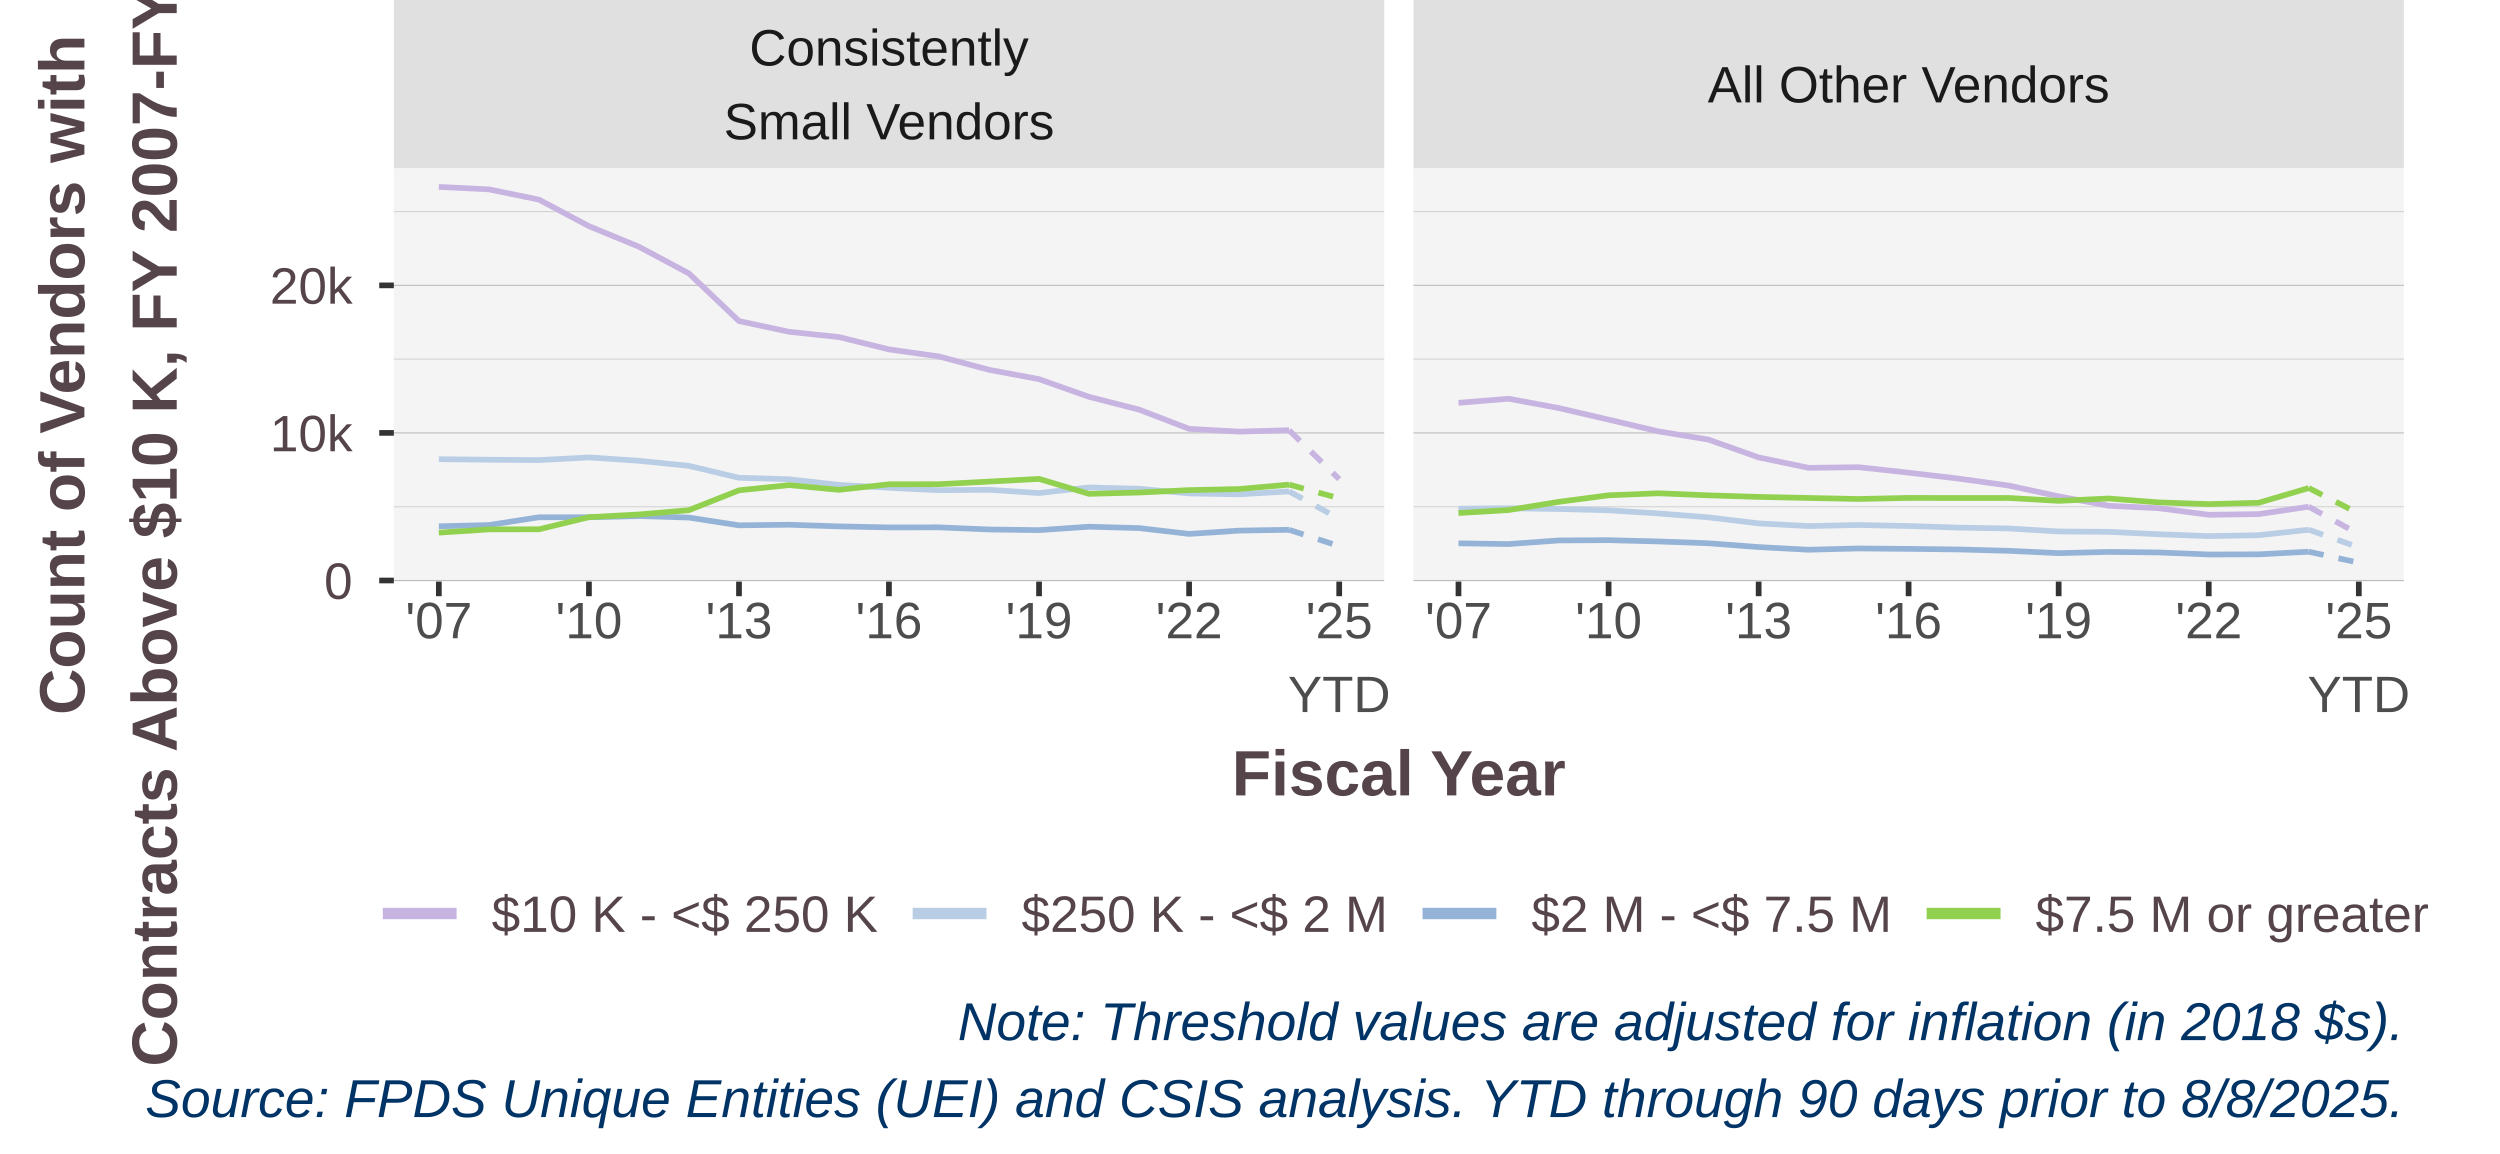
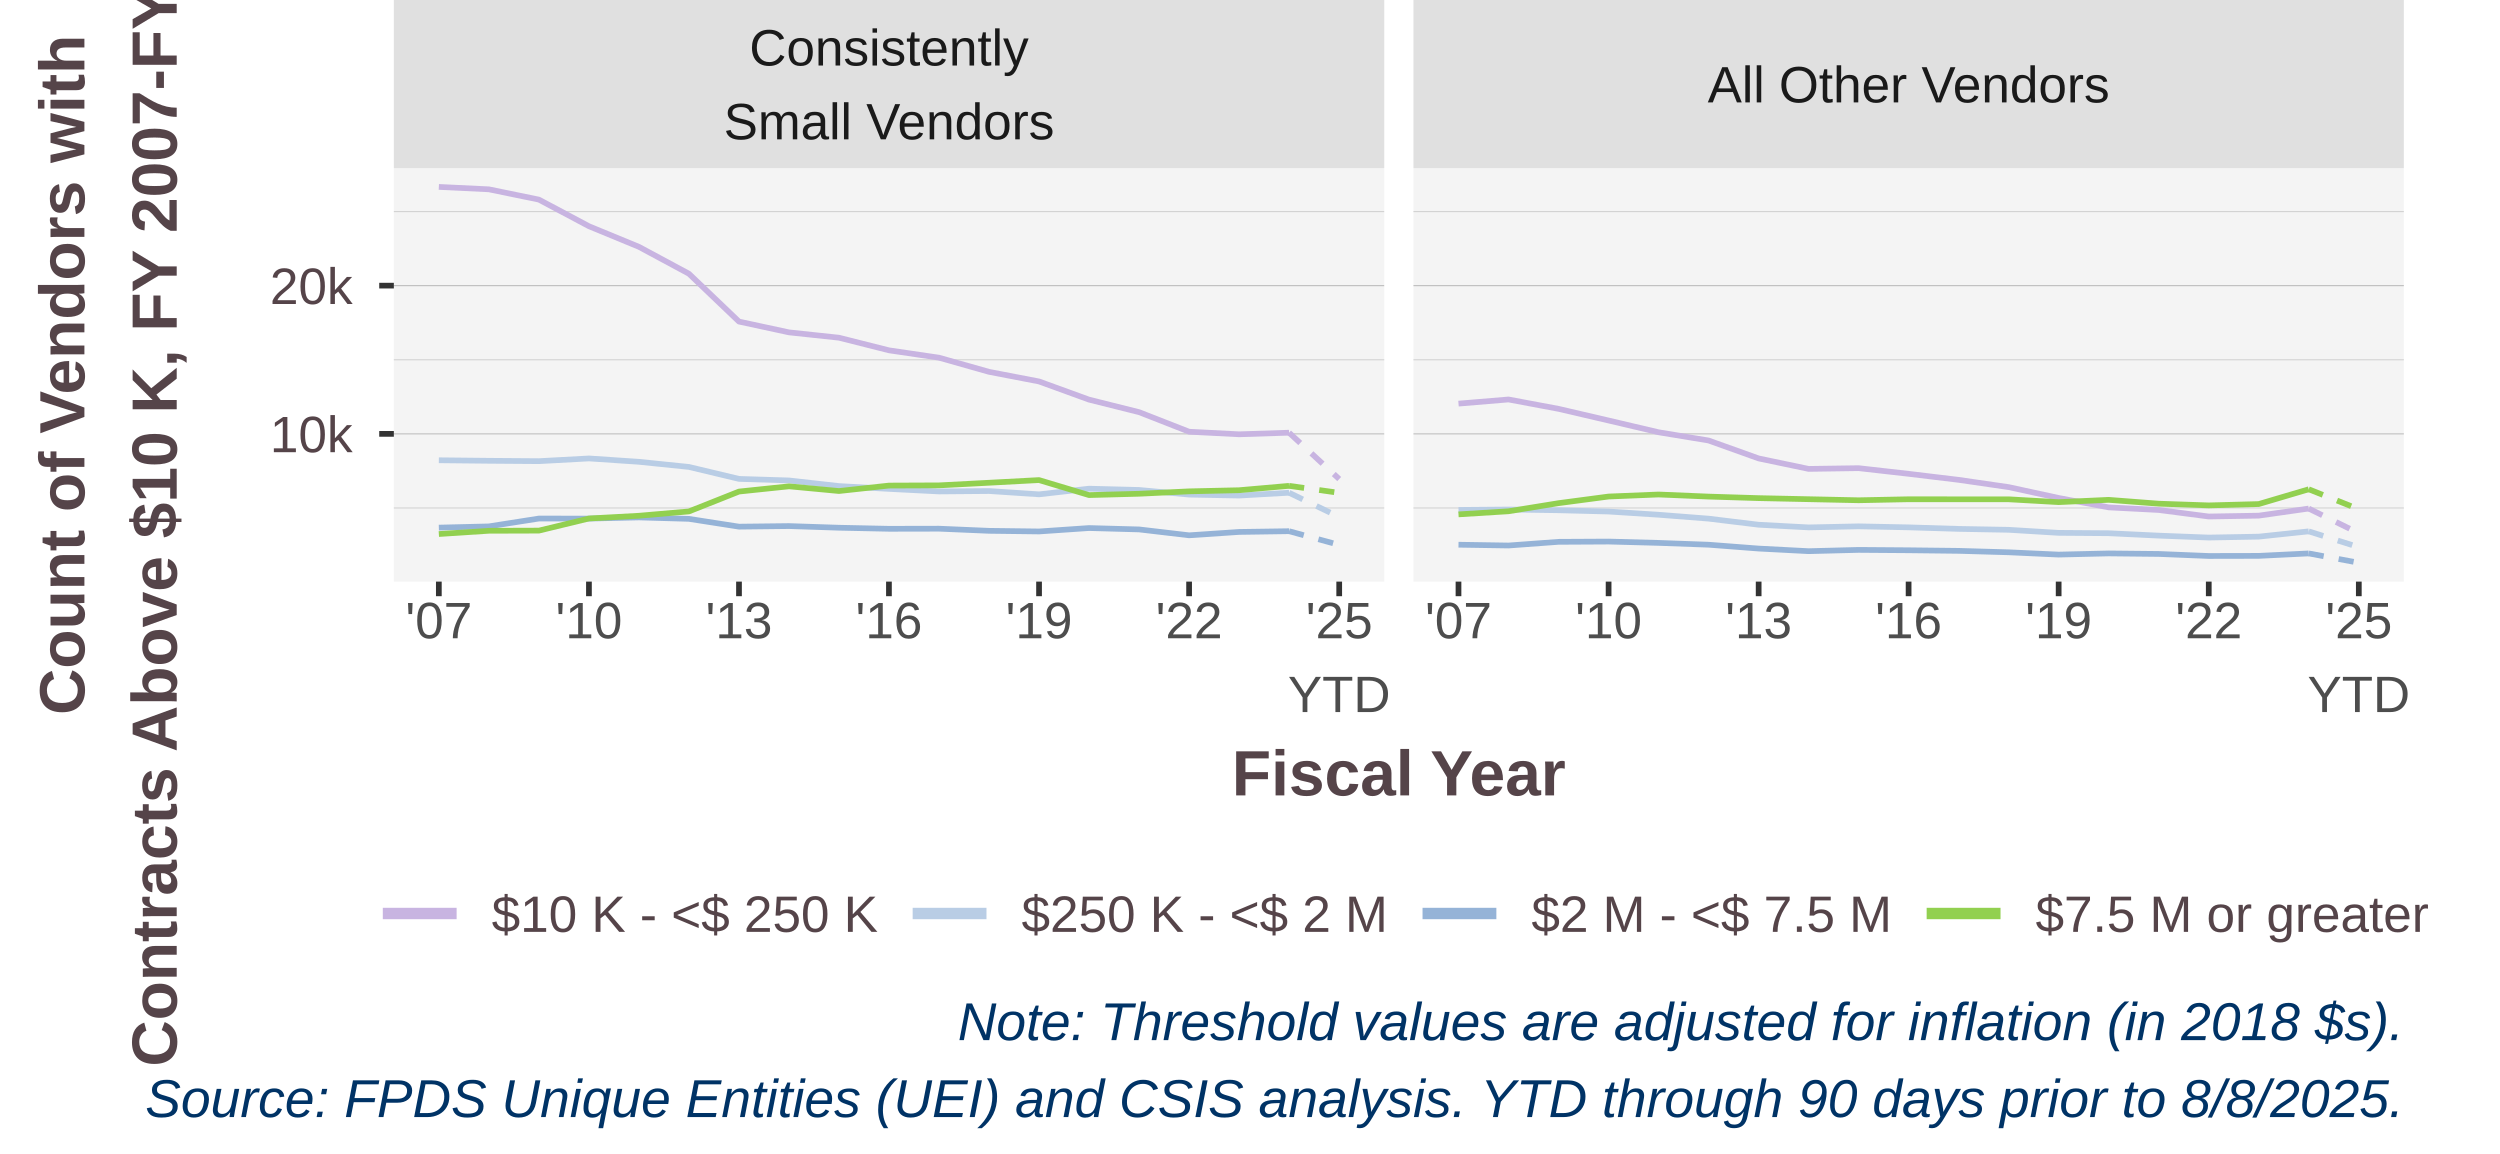
<svg xmlns="http://www.w3.org/2000/svg" class="svglite" width="468.00pt" height="216.00pt" viewBox="0 0 468.00 216.00">
  <defs>
    <style type="text/css">
    .svglite line, .svglite polyline, .svglite polygon, .svglite path, .svglite rect, .svglite circle {
      fill: none;
      stroke: #000000;
      stroke-linecap: round;
      stroke-linejoin: round;
      stroke-miterlimit: 10.00;
    }
    .svglite text {
      white-space: pre;
    }
  </style>
  </defs>
  <rect width="100%" height="100%" style="stroke: none; fill: #FFFFFF;" />
  <defs>
    <clipPath id="cpMC4wMHw0NjguMDB8MC4wMHwyMTYuMDA=">
      <rect x="0.00" y="0.00" width="468.00" height="216.00" />
    </clipPath>
  </defs>
  <g clip-path="url(#cpMC4wMHw0NjguMDB8MC4wMHwyMTYuMDA=)">
    <rect x="0.00" y="0" width="468.00" height="216.00" style="stroke-width: 1.07; stroke: #FFFFFF; fill: #FFFFFF;" />
  </g>
  <defs>
    <clipPath id="cpNzMuNzN8MjU5LjEyfDMxLjQ4fDEwOC44Nw==">
      <rect x="73.73" y="31.48" width="185.40" height="77.40" />
    </clipPath>
  </defs>
  <g clip-path="url(#cpNzMuNzN8MjU5LjEyfDMxLjQ4fDEwOC44Nw==)">
    <rect x="73.73" y="31.48" width="185.40" height="77.40" style="stroke-width: 1.07; stroke: none; fill: #F4F4F4;" />
-     <polyline points="73.73,94.86 259.12,94.86 " style="stroke-width: 0.21; stroke: #D3D3D3; stroke-linecap: butt;" />
-     <polyline points="73.73,67.23 259.12,67.23 " style="stroke-width: 0.21; stroke: #D3D3D3; stroke-linecap: butt;" />
+     <polyline points="73.73,95.09 259.12,95.09 " style="stroke-width: 0.21; stroke: #D3D3D3; stroke-linecap: butt;" />
+     <polyline points="73.73,67.35 259.12,67.35 " style="stroke-width: 0.21; stroke: #D3D3D3; stroke-linecap: butt;" />
    <polyline points="73.73,39.60 259.12,39.60 " style="stroke-width: 0.21; stroke: #D3D3D3; stroke-linecap: butt;" />
-     <polyline points="73.73,108.67 259.12,108.67 " style="stroke-width: 0.21; stroke: #BEBEBE; stroke-linecap: butt;" />
-     <polyline points="73.73,81.04 259.12,81.04 " style="stroke-width: 0.21; stroke: #BEBEBE; stroke-linecap: butt;" />
-     <polyline points="73.73,53.42 259.12,53.42 " style="stroke-width: 0.21; stroke: #BEBEBE; stroke-linecap: butt;" />
-     <polyline points="82.15,34.99 91.51,35.45 100.89,37.37 110.25,42.34 119.61,46.19 128.96,51.18 138.34,60.11 147.70,62.11 157.06,63.10 166.41,65.41 175.79,66.73 185.15,69.23 194.51,70.98 203.86,74.29 213.25,76.69 222.60,80.28 231.96,80.80 241.31,80.54 " style="stroke-width: 1.07; stroke: #C8B4E1; stroke-linecap: butt;" />
-     <polyline points="241.31,80.54 250.70,89.69 " style="stroke-width: 1.07; stroke: #C8B4E1; stroke-dasharray: 2.85,2.85; stroke-linecap: butt;" />
-     <polyline points="82.15,85.96 91.51,86.06 100.89,86.13 110.25,85.63 119.61,86.26 128.96,87.21 138.34,89.44 147.70,89.72 157.06,90.77 166.41,91.31 175.79,91.77 185.15,91.69 194.51,92.30 203.86,91.25 213.25,91.49 222.60,92.37 231.96,92.54 241.31,91.99 " style="stroke-width: 1.07; stroke: #B9CDE5; stroke-linecap: butt;" />
-     <polyline points="241.31,91.99 250.70,97.10 " style="stroke-width: 1.07; stroke: #B9CDE5; stroke-dasharray: 2.85,2.85; stroke-linecap: butt;" />
-     <polyline points="82.15,98.52 91.51,98.29 100.89,96.83 110.25,96.83 119.61,96.61 128.96,96.89 138.34,98.34 147.70,98.23 157.06,98.54 166.41,98.73 175.79,98.72 185.15,99.12 194.51,99.24 203.86,98.60 213.25,98.86 222.60,99.95 231.96,99.33 241.31,99.18 " style="stroke-width: 1.07; stroke: #95B3D7; stroke-linecap: butt;" />
-     <polyline points="241.31,99.18 250.70,102.24 " style="stroke-width: 1.07; stroke: #95B3D7; stroke-dasharray: 2.85,2.85; stroke-linecap: butt;" />
-     <polyline points="82.15,99.71 91.51,99.10 100.89,99.08 110.25,96.81 119.61,96.31 128.96,95.50 138.34,91.79 147.70,90.81 157.06,91.70 166.41,90.66 175.79,90.64 185.15,90.15 194.51,89.65 203.86,92.45 213.25,92.20 222.60,91.75 231.96,91.55 241.31,90.72 " style="stroke-width: 1.07; stroke: #92D050; stroke-linecap: butt;" />
-     <polyline points="241.31,90.72 250.70,93.28 " style="stroke-width: 1.07; stroke: #92D050; stroke-dasharray: 2.85,2.85; stroke-linecap: butt;" />
+     <polyline points="73.73,81.22 259.12,81.22 " style="stroke-width: 0.21; stroke: #BEBEBE; stroke-linecap: butt;" />
+     <polyline points="73.73,53.47 259.12,53.47 " style="stroke-width: 0.21; stroke: #BEBEBE; stroke-linecap: butt;" />
+     <polyline points="82.15,34.99 91.51,35.44 100.89,37.37 110.25,42.35 119.61,46.21 128.96,51.24 138.34,60.20 147.70,62.22 157.06,63.22 166.41,65.58 175.79,66.96 185.15,69.61 194.51,71.41 203.86,74.81 213.25,77.16 222.60,80.82 231.96,81.30 241.31,81.00 " style="stroke-width: 1.07; stroke: #C8B4E1; stroke-linecap: butt;" />
+     <polyline points="241.31,81.00 250.70,89.68 " style="stroke-width: 1.07; stroke: #C8B4E1; stroke-dasharray: 2.85,2.85; stroke-linecap: butt;" />
+     <polyline points="82.15,86.16 91.51,86.26 100.89,86.33 110.25,85.82 119.61,86.45 128.96,87.41 138.34,89.65 147.70,89.94 157.06,90.99 166.41,91.52 175.79,92.00 185.15,91.92 194.51,92.54 203.86,91.48 213.25,91.72 222.60,92.59 231.96,92.77 241.31,92.24 " style="stroke-width: 1.07; stroke: #B9CDE5; stroke-linecap: butt;" />
+     <polyline points="241.31,92.24 250.70,96.79 " style="stroke-width: 1.07; stroke: #B9CDE5; stroke-dasharray: 2.85,2.85; stroke-linecap: butt;" />
+     <polyline points="82.15,98.77 91.51,98.54 100.89,97.07 110.25,97.08 119.61,96.86 128.96,97.13 138.34,98.59 147.70,98.48 157.06,98.79 166.41,98.99 175.79,98.97 185.15,99.37 194.51,99.49 203.86,98.85 213.25,99.11 222.60,100.21 231.96,99.58 241.31,99.44 " style="stroke-width: 1.07; stroke: #95B3D7; stroke-linecap: butt;" />
+     <polyline points="241.31,99.44 250.70,102.01 " style="stroke-width: 1.07; stroke: #95B3D7; stroke-dasharray: 2.85,2.85; stroke-linecap: butt;" />
+     <polyline points="82.15,99.97 91.51,99.36 100.89,99.33 110.25,97.06 119.61,96.55 128.96,95.74 138.34,92.02 147.70,91.04 157.06,91.92 166.41,90.90 175.79,90.86 185.15,90.37 194.51,89.87 203.86,92.68 213.25,92.43 222.60,91.98 231.96,91.77 241.31,90.95 " style="stroke-width: 1.07; stroke: #92D050; stroke-linecap: butt;" />
+     <polyline points="241.31,90.95 250.70,92.26 " style="stroke-width: 1.07; stroke: #92D050; stroke-dasharray: 2.85,2.85; stroke-linecap: butt;" />
  </g>
  <g clip-path="url(#cpMC4wMHw0NjguMDB8MC4wMHwyMTYuMDA=)">
</g>
  <defs>
    <clipPath id="cpMjY0LjYwfDQ1MC4wMHwzMS40OHwxMDguODc=">
      <rect x="264.60" y="31.48" width="185.40" height="77.40" />
    </clipPath>
  </defs>
  <g clip-path="url(#cpMjY0LjYwfDQ1MC4wMHwzMS40OHwxMDguODc=)">
    <rect x="264.60" y="31.48" width="185.40" height="77.40" style="stroke-width: 1.07; stroke: none; fill: #F4F4F4;" />
-     <polyline points="264.60,94.86 450.00,94.86 " style="stroke-width: 0.21; stroke: #D3D3D3; stroke-linecap: butt;" />
-     <polyline points="264.60,67.23 450.00,67.23 " style="stroke-width: 0.21; stroke: #D3D3D3; stroke-linecap: butt;" />
+     <polyline points="264.60,95.09 450.00,95.09 " style="stroke-width: 0.21; stroke: #D3D3D3; stroke-linecap: butt;" />
+     <polyline points="264.60,67.35 450.00,67.35 " style="stroke-width: 0.21; stroke: #D3D3D3; stroke-linecap: butt;" />
    <polyline points="264.60,39.60 450.00,39.60 " style="stroke-width: 0.21; stroke: #D3D3D3; stroke-linecap: butt;" />
-     <polyline points="264.60,108.67 450.00,108.67 " style="stroke-width: 0.21; stroke: #BEBEBE; stroke-linecap: butt;" />
-     <polyline points="264.60,81.04 450.00,81.04 " style="stroke-width: 0.21; stroke: #BEBEBE; stroke-linecap: butt;" />
-     <polyline points="264.60,53.42 450.00,53.42 " style="stroke-width: 0.21; stroke: #BEBEBE; stroke-linecap: butt;" />
-     <polyline points="273.03,75.41 282.39,74.64 291.77,76.38 301.13,78.56 310.48,80.76 319.84,82.30 329.22,85.63 338.58,87.58 347.93,87.46 357.29,88.49 366.67,89.60 376.03,90.90 385.38,92.92 394.74,94.68 404.12,95.14 413.48,96.37 422.83,96.24 432.19,94.85 " style="stroke-width: 1.07; stroke: #C8B4E1; stroke-linecap: butt;" />
-     <polyline points="432.19,94.85 441.57,99.99 " style="stroke-width: 1.07; stroke: #C8B4E1; stroke-dasharray: 2.85,2.85; stroke-linecap: butt;" />
-     <polyline points="273.03,95.23 282.39,95.14 291.77,95.29 301.13,95.53 310.48,96.12 319.84,96.85 329.22,97.98 338.58,98.48 347.93,98.28 357.29,98.47 366.67,98.77 376.03,98.93 385.38,99.49 394.74,99.56 404.12,100.01 413.48,100.36 422.83,100.19 432.19,99.17 " style="stroke-width: 1.07; stroke: #B9CDE5; stroke-linecap: butt;" />
-     <polyline points="432.19,99.17 441.57,102.47 " style="stroke-width: 1.07; stroke: #B9CDE5; stroke-dasharray: 2.85,2.85; stroke-linecap: butt;" />
-     <polyline points="273.03,101.71 282.39,101.85 291.77,101.17 301.13,101.12 310.48,101.36 319.84,101.70 329.22,102.41 338.58,102.91 347.93,102.67 357.29,102.75 366.67,102.86 376.03,103.11 385.38,103.55 394.74,103.32 404.12,103.42 413.48,103.80 422.83,103.77 432.19,103.28 " style="stroke-width: 1.07; stroke: #95B3D7; stroke-linecap: butt;" />
-     <polyline points="432.19,103.28 441.57,105.35 " style="stroke-width: 1.07; stroke: #95B3D7; stroke-dasharray: 2.85,2.85; stroke-linecap: butt;" />
-     <polyline points="273.03,96.04 282.39,95.48 291.77,93.95 301.13,92.72 310.48,92.34 319.84,92.73 329.22,93.02 338.58,93.22 347.93,93.41 357.29,93.21 366.67,93.23 376.03,93.22 385.38,93.76 394.74,93.32 404.12,94.05 413.48,94.37 422.83,94.12 432.19,91.36 " style="stroke-width: 1.07; stroke: #92D050; stroke-linecap: butt;" />
-     <polyline points="432.19,91.36 441.57,96.14 " style="stroke-width: 1.07; stroke: #92D050; stroke-dasharray: 2.85,2.85; stroke-linecap: butt;" />
+     <polyline points="264.60,81.22 450.00,81.22 " style="stroke-width: 0.21; stroke: #BEBEBE; stroke-linecap: butt;" />
+     <polyline points="264.60,53.47 450.00,53.47 " style="stroke-width: 0.21; stroke: #BEBEBE; stroke-linecap: butt;" />
+     <polyline points="273.03,75.56 282.39,74.78 291.77,76.54 301.13,78.72 310.48,80.92 319.84,82.46 329.22,85.82 338.58,87.78 347.93,87.64 357.29,88.70 366.67,89.83 376.03,91.19 385.38,93.22 394.74,94.98 404.12,95.47 413.48,96.69 422.83,96.53 432.19,95.20 " style="stroke-width: 1.07; stroke: #C8B4E1; stroke-linecap: butt;" />
+     <polyline points="432.19,95.20 441.57,99.82 " style="stroke-width: 1.07; stroke: #C8B4E1; stroke-dasharray: 2.85,2.85; stroke-linecap: butt;" />
+     <polyline points="273.03,95.46 282.39,95.38 291.77,95.52 301.13,95.76 310.48,96.36 319.84,97.09 329.22,98.23 338.58,98.73 347.93,98.53 357.29,98.72 366.67,99.01 376.03,99.18 385.38,99.75 394.74,99.82 404.12,100.27 413.48,100.63 422.83,100.46 432.19,99.47 " style="stroke-width: 1.07; stroke: #B9CDE5; stroke-linecap: butt;" />
+     <polyline points="432.19,99.47 441.57,102.43 " style="stroke-width: 1.07; stroke: #B9CDE5; stroke-dasharray: 2.85,2.85; stroke-linecap: butt;" />
+     <polyline points="273.03,101.97 282.39,102.12 291.77,101.43 301.13,101.38 310.48,101.63 319.84,101.97 329.22,102.69 338.58,103.18 347.93,102.94 357.29,103.01 366.67,103.12 376.03,103.39 385.38,103.82 394.74,103.60 404.12,103.70 413.48,104.08 422.83,104.06 432.19,103.60 " style="stroke-width: 1.07; stroke: #95B3D7; stroke-linecap: butt;" />
+     <polyline points="432.19,103.60 441.57,105.35 " style="stroke-width: 1.07; stroke: #95B3D7; stroke-dasharray: 2.85,2.85; stroke-linecap: butt;" />
+     <polyline points="273.03,96.29 282.39,95.71 291.77,94.19 301.13,92.95 310.48,92.57 319.84,92.96 329.22,93.25 338.58,93.45 347.93,93.65 357.29,93.46 366.67,93.47 376.03,93.47 385.38,94.00 394.74,93.57 404.12,94.29 413.48,94.61 422.83,94.36 432.19,91.59 " style="stroke-width: 1.07; stroke: #92D050; stroke-linecap: butt;" />
+     <polyline points="432.19,91.59 441.57,95.33 " style="stroke-width: 1.07; stroke: #92D050; stroke-dasharray: 2.85,2.85; stroke-linecap: butt;" />
  </g>
  <g clip-path="url(#cpMC4wMHw0NjguMDB8MC4wMHwyMTYuMDA=)">
</g>
  <defs>
    <clipPath id="cpNzMuNzN8MjU5LjEyfDAuMDB8MzEuNDg=">
      <rect x="73.73" y="0.00" width="185.40" height="31.48" />
    </clipPath>
  </defs>
  <g clip-path="url(#cpNzMuNzN8MjU5LjEyfDAuMDB8MzEuNDg=)">
    <rect x="73.73" y="-0" width="185.40" height="31.48" style="stroke-width: 1.07; stroke: none; fill: #E0E0E0;" />
    <text x="166.43" y="12.26" text-anchor="middle" style="font-size: 9.60px;fill: #1A1A1A; font-family: &quot;Arial&quot;;" textLength="52.24px" lengthAdjust="spacingAndGlyphs">Consistently</text>
    <text x="166.43" y="26.08" text-anchor="middle" style="font-size: 9.60px;fill: #1A1A1A; font-family: &quot;Arial&quot;;" textLength="64.50px" lengthAdjust="spacingAndGlyphs"> Small Vendors</text>
  </g>
  <g clip-path="url(#cpMC4wMHw0NjguMDB8MC4wMHwyMTYuMDA=)">
</g>
  <defs>
    <clipPath id="cpMjY0LjYwfDQ1MC4wMHwwLjAwfDMxLjQ4">
      <rect x="264.60" y="0.00" width="185.40" height="31.48" />
    </clipPath>
  </defs>
  <g clip-path="url(#cpMjY0LjYwfDQ1MC4wMHwwLjAwfDMxLjQ4)">
    <rect x="264.60" y="-0" width="185.40" height="31.48" style="stroke-width: 1.07; stroke: none; fill: #E0E0E0;" />
    <text x="357.30" y="19.17" text-anchor="middle" style="font-size: 9.60px;fill: #1A1A1A; font-family: &quot;Arial&quot;;" textLength="75.17px" lengthAdjust="spacingAndGlyphs">All Other Vendors</text>
  </g>
  <g clip-path="url(#cpMC4wMHw0NjguMDB8MC4wMHwyMTYuMDA=)">
    <polyline points="82.15,111.61 82.15,108.87 " style="stroke-width: 1.07; stroke: #333333; stroke-linecap: butt;" />
    <polyline points="110.25,111.61 110.25,108.87 " style="stroke-width: 1.07; stroke: #333333; stroke-linecap: butt;" />
    <polyline points="138.34,111.61 138.34,108.87 " style="stroke-width: 1.07; stroke: #333333; stroke-linecap: butt;" />
    <polyline points="166.41,111.61 166.41,108.87 " style="stroke-width: 1.07; stroke: #333333; stroke-linecap: butt;" />
    <polyline points="194.51,111.61 194.51,108.87 " style="stroke-width: 1.07; stroke: #333333; stroke-linecap: butt;" />
    <polyline points="222.60,111.61 222.60,108.87 " style="stroke-width: 1.07; stroke: #333333; stroke-linecap: butt;" />
    <polyline points="250.70,111.61 250.70,108.87 " style="stroke-width: 1.07; stroke: #333333; stroke-linecap: butt;" />
    <text x="82.15" y="119.48" text-anchor="middle" style="font-size: 9.60px;fill: #4D4D4D; font-family: &quot;Arial&quot;;" textLength="12.50px" lengthAdjust="spacingAndGlyphs">'07</text>
    <text x="110.25" y="119.48" text-anchor="middle" style="font-size: 9.60px;fill: #4D4D4D; font-family: &quot;Arial&quot;;" textLength="12.50px" lengthAdjust="spacingAndGlyphs">'10</text>
    <text x="138.34" y="119.48" text-anchor="middle" style="font-size: 9.60px;fill: #4D4D4D; font-family: &quot;Arial&quot;;" textLength="12.50px" lengthAdjust="spacingAndGlyphs">'13</text>
    <text x="166.41" y="119.48" text-anchor="middle" style="font-size: 9.60px;fill: #4D4D4D; font-family: &quot;Arial&quot;;" textLength="12.50px" lengthAdjust="spacingAndGlyphs">'16</text>
    <text x="194.51" y="119.48" text-anchor="middle" style="font-size: 9.60px;fill: #4D4D4D; font-family: &quot;Arial&quot;;" textLength="12.50px" lengthAdjust="spacingAndGlyphs">'19</text>
    <text x="222.60" y="119.48" text-anchor="middle" style="font-size: 9.60px;fill: #4D4D4D; font-family: &quot;Arial&quot;;" textLength="12.50px" lengthAdjust="spacingAndGlyphs">'22</text>
    <text x="250.70" y="119.48" text-anchor="middle" style="font-size: 9.60px;fill: #4D4D4D; font-family: &quot;Arial&quot;;" textLength="12.50px" lengthAdjust="spacingAndGlyphs">'25</text>
    <text x="250.70" y="133.30" text-anchor="middle" style="font-size: 9.60px;fill: #4D4D4D; font-family: &quot;Arial&quot;;" textLength="19.18px" lengthAdjust="spacingAndGlyphs">YTD</text>
    <polyline points="273.03,111.61 273.03,108.87 " style="stroke-width: 1.07; stroke: #333333; stroke-linecap: butt;" />
    <polyline points="301.13,111.61 301.13,108.87 " style="stroke-width: 1.07; stroke: #333333; stroke-linecap: butt;" />
    <polyline points="329.22,111.61 329.22,108.87 " style="stroke-width: 1.07; stroke: #333333; stroke-linecap: butt;" />
    <polyline points="357.29,111.61 357.29,108.87 " style="stroke-width: 1.07; stroke: #333333; stroke-linecap: butt;" />
    <polyline points="385.38,111.61 385.38,108.87 " style="stroke-width: 1.07; stroke: #333333; stroke-linecap: butt;" />
    <polyline points="413.48,111.61 413.48,108.87 " style="stroke-width: 1.07; stroke: #333333; stroke-linecap: butt;" />
    <polyline points="441.57,111.61 441.57,108.87 " style="stroke-width: 1.07; stroke: #333333; stroke-linecap: butt;" />
    <text x="273.03" y="119.48" text-anchor="middle" style="font-size: 9.60px;fill: #4D4D4D; font-family: &quot;Arial&quot;;" textLength="12.50px" lengthAdjust="spacingAndGlyphs">'07</text>
    <text x="301.13" y="119.48" text-anchor="middle" style="font-size: 9.60px;fill: #4D4D4D; font-family: &quot;Arial&quot;;" textLength="12.50px" lengthAdjust="spacingAndGlyphs">'10</text>
    <text x="329.22" y="119.48" text-anchor="middle" style="font-size: 9.60px;fill: #4D4D4D; font-family: &quot;Arial&quot;;" textLength="12.50px" lengthAdjust="spacingAndGlyphs">'13</text>
    <text x="357.29" y="119.48" text-anchor="middle" style="font-size: 9.60px;fill: #4D4D4D; font-family: &quot;Arial&quot;;" textLength="12.50px" lengthAdjust="spacingAndGlyphs">'16</text>
    <text x="385.38" y="119.48" text-anchor="middle" style="font-size: 9.60px;fill: #4D4D4D; font-family: &quot;Arial&quot;;" textLength="12.50px" lengthAdjust="spacingAndGlyphs">'19</text>
    <text x="413.48" y="119.48" text-anchor="middle" style="font-size: 9.60px;fill: #4D4D4D; font-family: &quot;Arial&quot;;" textLength="12.50px" lengthAdjust="spacingAndGlyphs">'22</text>
    <text x="441.57" y="119.48" text-anchor="middle" style="font-size: 9.60px;fill: #4D4D4D; font-family: &quot;Arial&quot;;" textLength="12.50px" lengthAdjust="spacingAndGlyphs">'25</text>
    <text x="441.57" y="133.30" text-anchor="middle" style="font-size: 9.60px;fill: #4D4D4D; font-family: &quot;Arial&quot;;" textLength="19.18px" lengthAdjust="spacingAndGlyphs">YTD</text>
-     <text x="66.01" y="112.11" text-anchor="end" style="font-size: 9.60px;fill: #554449; font-family: &quot;Arial&quot;;" textLength="5.34px" lengthAdjust="spacingAndGlyphs">0</text>
-     <text x="66.01" y="84.48" text-anchor="end" style="font-size: 9.60px;fill: #554449; font-family: &quot;Arial&quot;;" textLength="15.47px" lengthAdjust="spacingAndGlyphs">10k</text>
-     <text x="66.01" y="56.85" text-anchor="end" style="font-size: 9.60px;fill: #554449; font-family: &quot;Arial&quot;;" textLength="15.47px" lengthAdjust="spacingAndGlyphs">20k</text>
-     <polyline points="70.99,108.67 73.73,108.67 " style="stroke-width: 1.07; stroke: #333333; stroke-linecap: butt;" />
-     <polyline points="70.99,81.04 73.73,81.04 " style="stroke-width: 1.07; stroke: #333333; stroke-linecap: butt;" />
-     <polyline points="70.99,53.42 73.73,53.42 " style="stroke-width: 1.07; stroke: #333333; stroke-linecap: butt;" />
+     <text x="66.01" y="84.65" text-anchor="end" style="font-size: 9.60px;fill: #554449; font-family: &quot;Arial&quot;;" textLength="15.47px" lengthAdjust="spacingAndGlyphs">10k</text>
+     <text x="66.01" y="56.91" text-anchor="end" style="font-size: 9.60px;fill: #554449; font-family: &quot;Arial&quot;;" textLength="15.47px" lengthAdjust="spacingAndGlyphs">20k</text>
+     <polyline points="70.99,81.22 73.73,81.22 " style="stroke-width: 1.07; stroke: #333333; stroke-linecap: butt;" />
+     <polyline points="70.99,53.47 73.73,53.47 " style="stroke-width: 1.07; stroke: #333333; stroke-linecap: butt;" />
    <text x="261.86" y="148.90" text-anchor="middle" style="font-size: 12.00px; font-weight: bold;fill: #554449; font-family: &quot;Arial&quot;;" textLength="62.50px" lengthAdjust="spacingAndGlyphs">Fiscal Year</text>
    <text transform="translate(15.80,70.17) rotate(-90)" text-anchor="middle" style="font-size: 12.00px; font-weight: bold;fill: #554449; font-family: &quot;Arial&quot;;" textLength="127.33px" lengthAdjust="spacingAndGlyphs">Count of Vendors with</text>
    <text transform="translate(33.08,70.17) rotate(-90)" text-anchor="middle" style="font-size: 12.00px; font-weight: bold;fill: #554449; font-family: &quot;Arial&quot;;" textLength="259.03px" lengthAdjust="spacingAndGlyphs">Contracts Above $10 K, FY 2007-FY 2025 YTD</text>
    <rect x="67.10" y="162.37" width="389.53" height="17.28" style="stroke-width: 1.07; stroke: none; fill: #FFFFFF;" />
    <rect x="69.93" y="162.37" width="17.28" height="17.28" style="stroke-width: 1.07; stroke: none; fill: #FFFFFF;" />
    <line x1="71.66" y1="171.01" x2="85.48" y2="171.01" style="stroke-width: 2.13; stroke: #C8B4E1; stroke-linecap: butt;" />
    <rect x="169.12" y="162.37" width="17.28" height="17.28" style="stroke-width: 1.07; stroke: none; fill: #FFFFFF;" />
    <line x1="170.85" y1="171.01" x2="184.67" y2="171.01" style="stroke-width: 2.13; stroke: #B9CDE5; stroke-linecap: butt;" />
    <rect x="264.57" y="162.37" width="17.28" height="17.28" style="stroke-width: 1.07; stroke: none; fill: #FFFFFF;" />
    <line x1="266.30" y1="171.01" x2="280.12" y2="171.01" style="stroke-width: 2.13; stroke: #95B3D7; stroke-linecap: butt;" />
    <rect x="358.95" y="162.37" width="17.28" height="17.28" style="stroke-width: 1.07; stroke: none; fill: #FFFFFF;" />
    <line x1="360.67" y1="171.01" x2="374.50" y2="171.01" style="stroke-width: 2.13; stroke: #92D050; stroke-linecap: butt;" />
    <text x="92.04" y="174.45" style="font-size: 9.60px;fill: #554449; font-family: &quot;Arial&quot;;" textLength="72.25px" lengthAdjust="spacingAndGlyphs">$10 K - &lt;$ 250 K</text>
    <text x="191.23" y="174.45" style="font-size: 9.60px;fill: #554449; font-family: &quot;Arial&quot;;" textLength="68.52px" lengthAdjust="spacingAndGlyphs">$250 K - &lt;$ 2 M</text>
    <text x="286.68" y="174.45" style="font-size: 9.60px;fill: #554449; font-family: &quot;Arial&quot;;" textLength="67.44px" lengthAdjust="spacingAndGlyphs">$2 M - &lt;$ 7.5 M</text>
    <text x="381.05" y="174.45" style="font-size: 9.60px;fill: #554449; font-family: &quot;Arial&quot;;" textLength="73.58px" lengthAdjust="spacingAndGlyphs">$7.5 M or greater</text>
    <text x="450.00" y="194.72" text-anchor="end" style="font-size: 10.00px; font-style: italic;fill: #003366; font-family: &quot;Arial&quot;;" textLength="270.89px" lengthAdjust="spacingAndGlyphs">Note: Threshold values are adjusted for inflation (in 2018 $s).</text>
    <text x="450.00" y="209.12" text-anchor="end" style="font-size: 10.00px; font-style: italic;fill: #003366; font-family: &quot;Arial&quot;;" textLength="423.00px" lengthAdjust="spacingAndGlyphs">Source: FPDS Unique Entities (UEI) and CSIS analysis. YTD through 90 days prior to 8/8/2025.</text>
  </g>
</svg>
